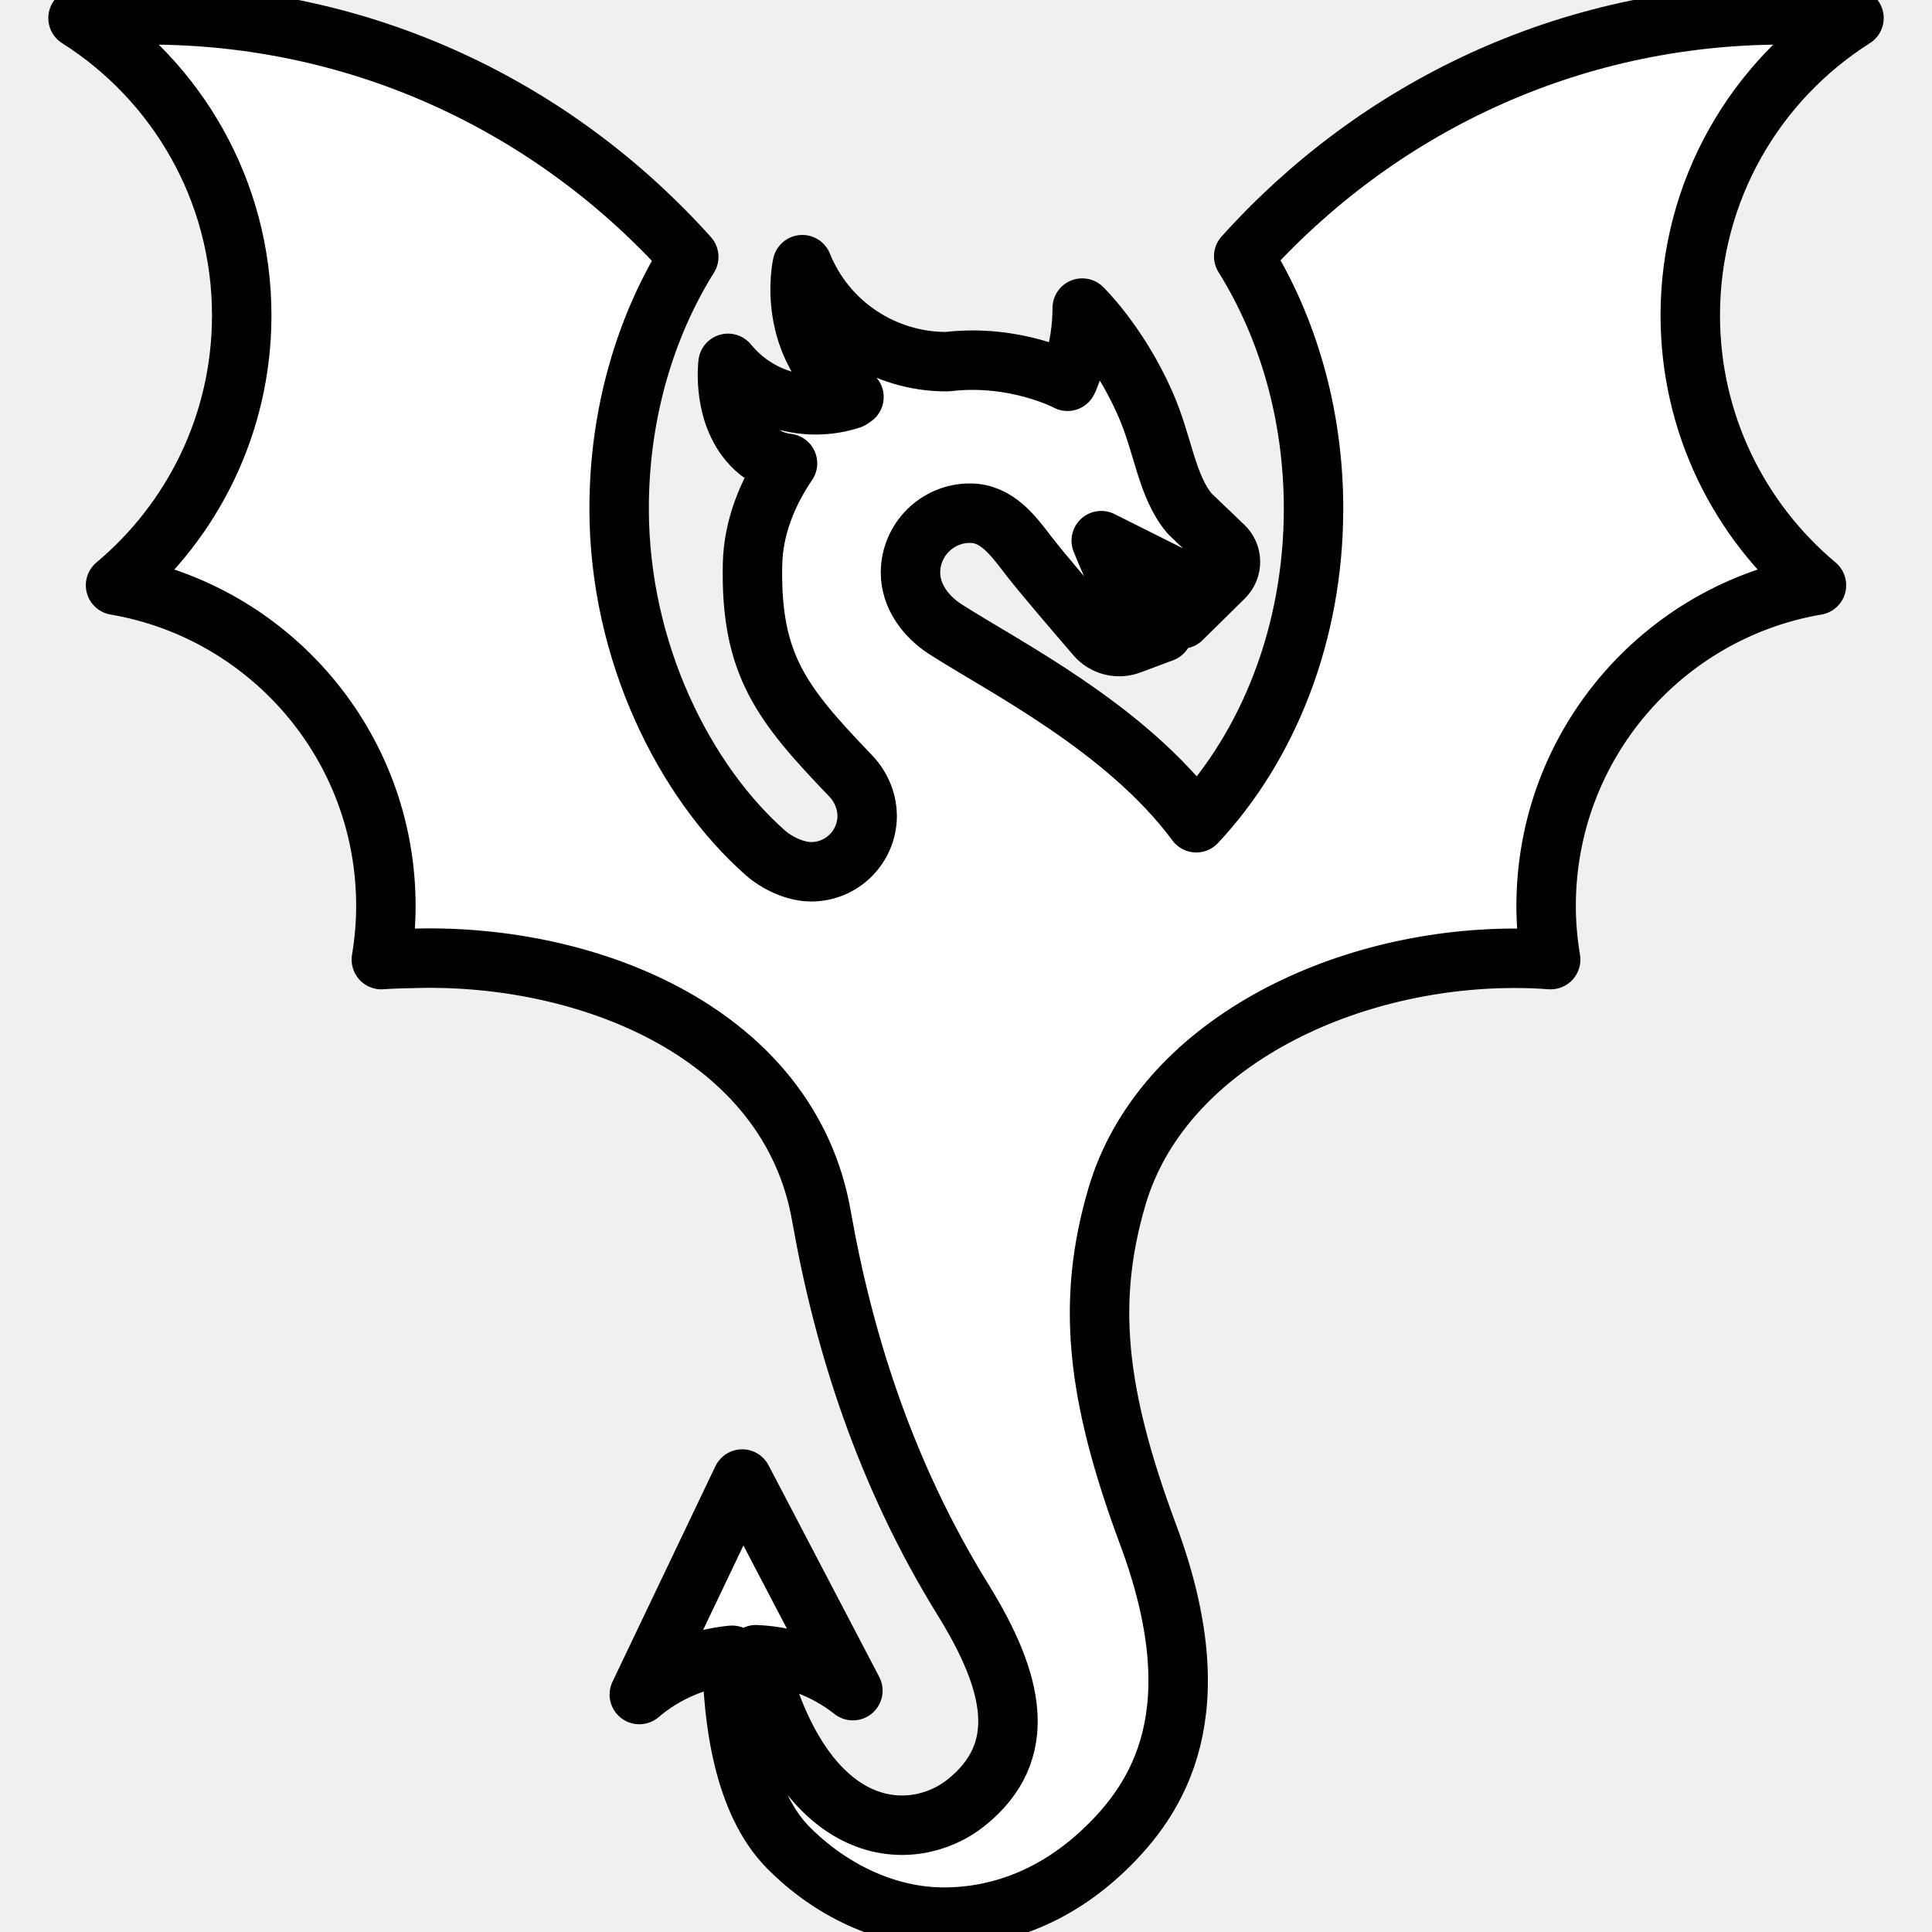
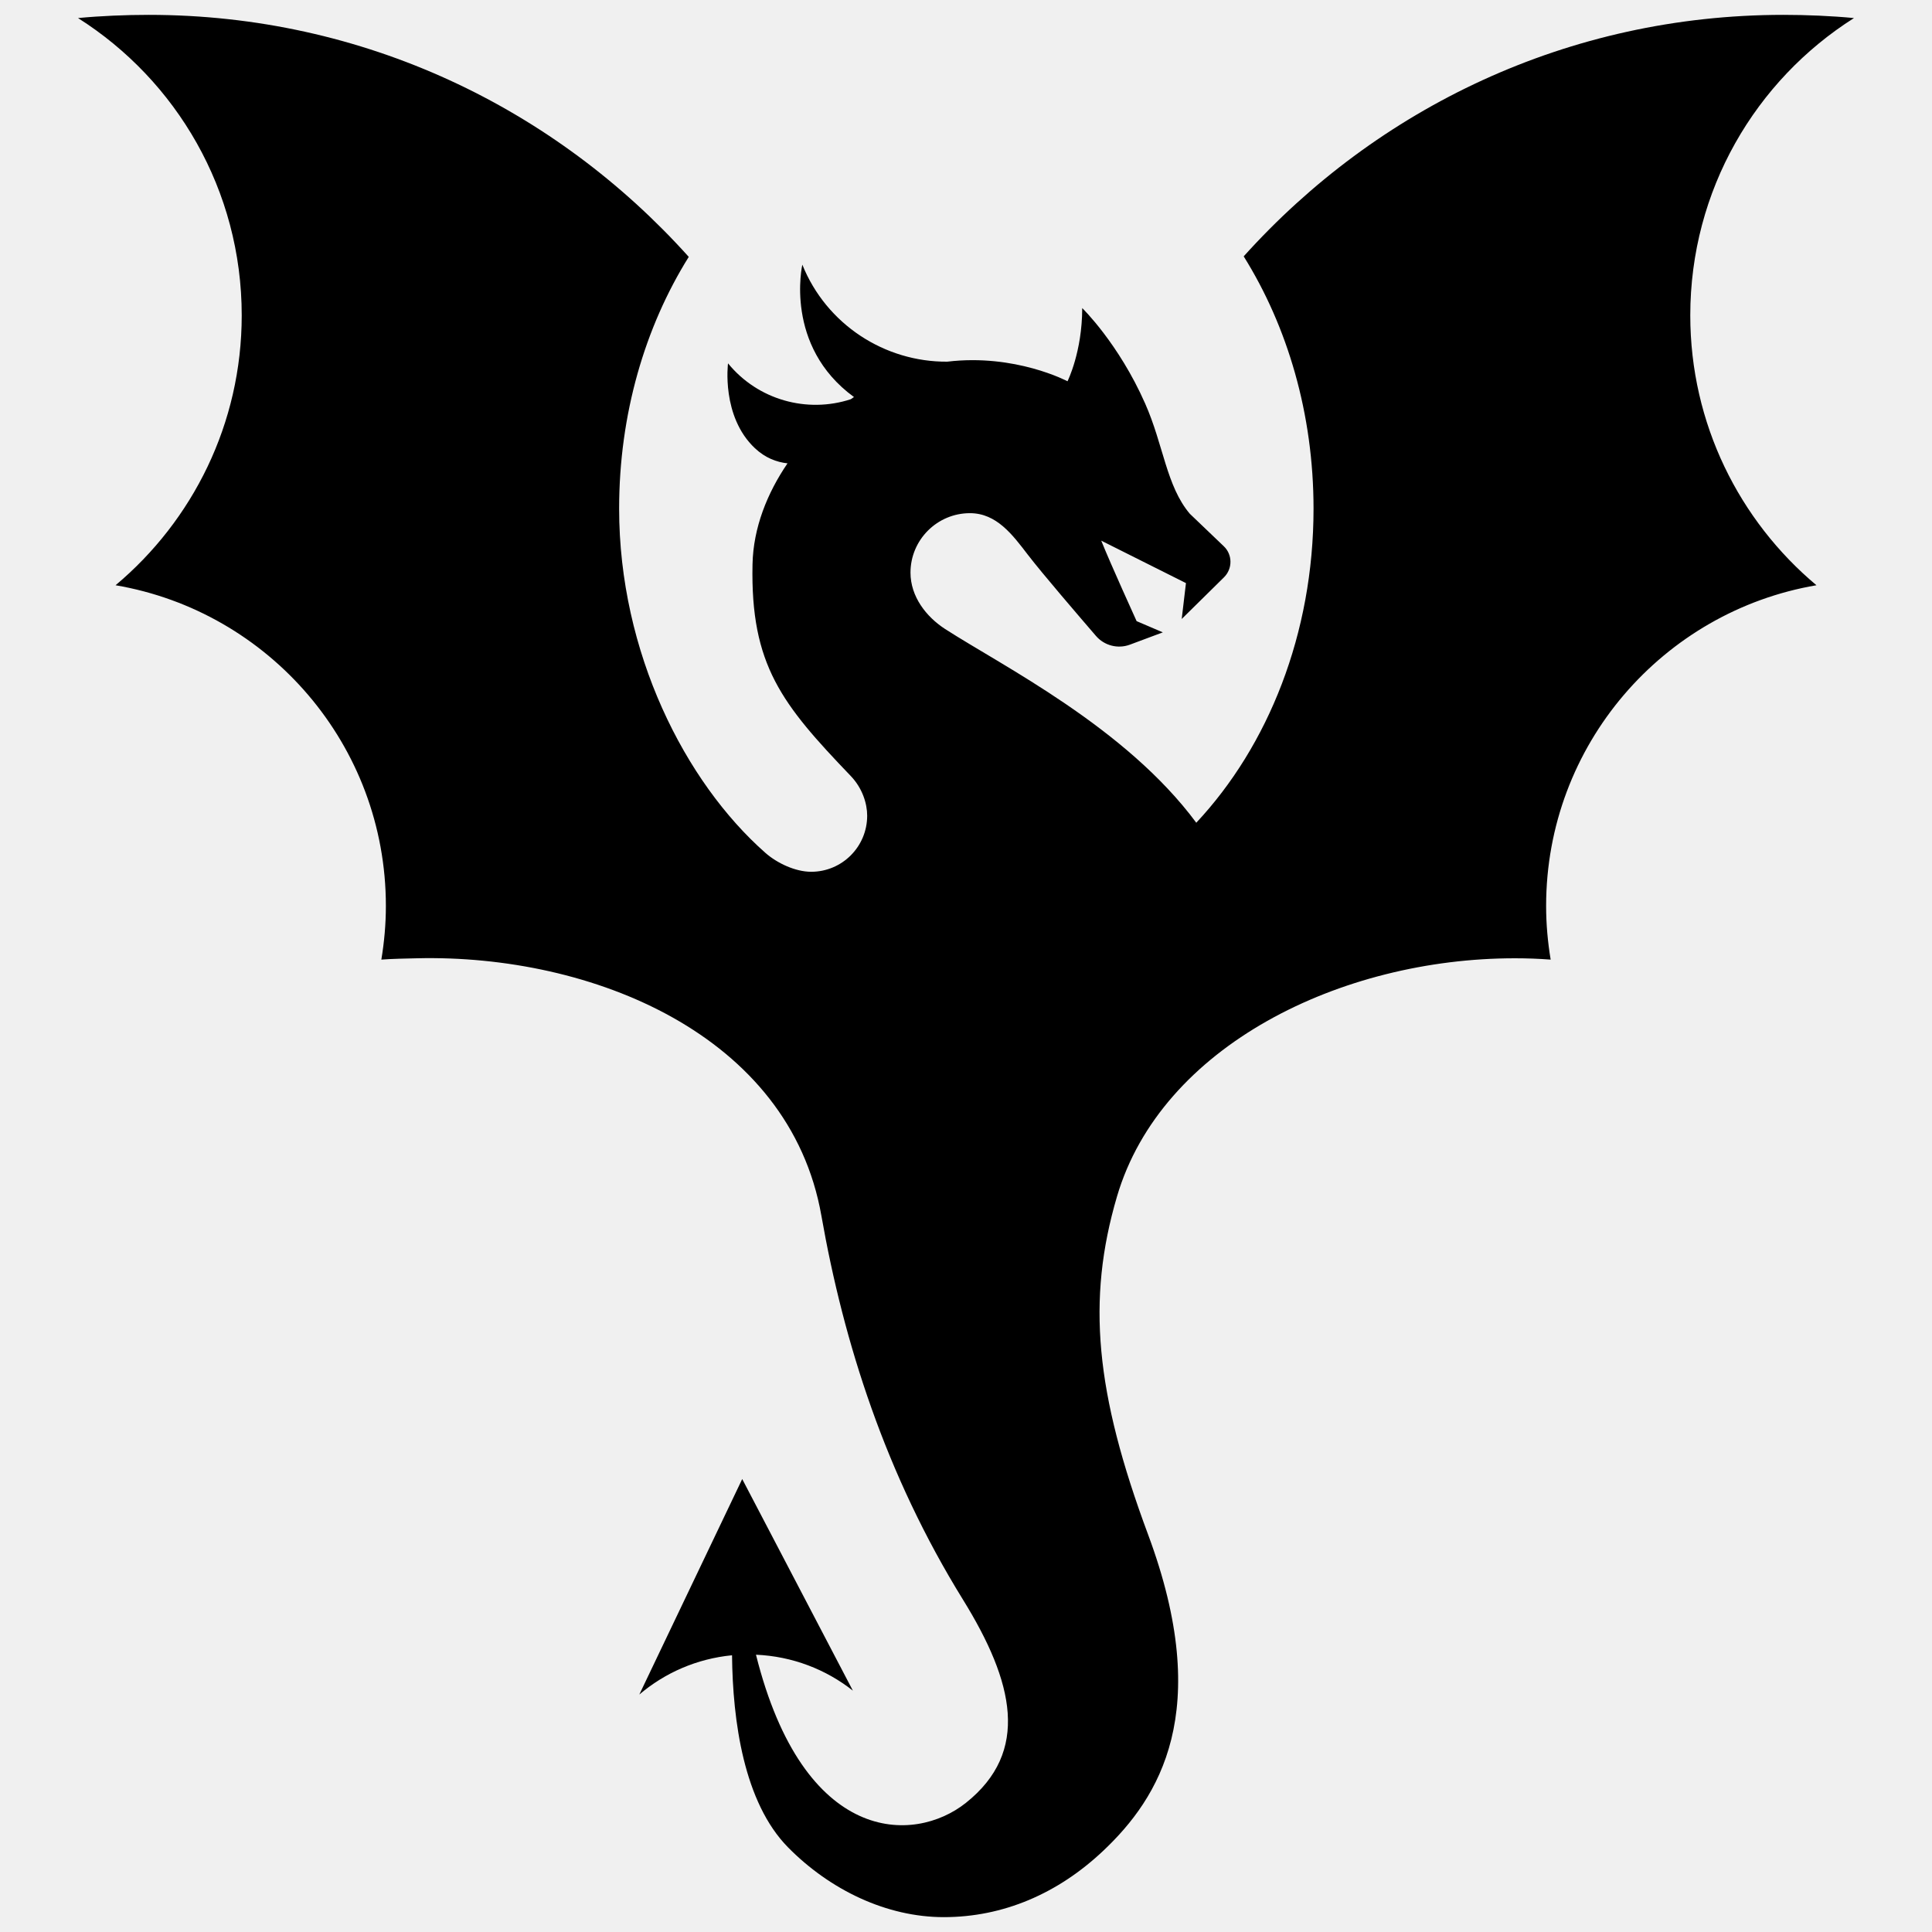
- <svg xmlns="http://www.w3.org/2000/svg" fill="#ffffff" stroke="#000000" stroke-width="8" stroke-linejoin="round" stroke-linecap="round" version="1.1" id="Layer_1" width="800px" height="800px" viewBox="0 0 243 260" enable-background="new 0 0 243 260" xml:space="preserve">
+ <svg xmlns="http://www.w3.org/2000/svg" fill="#000000" version="1.1" id="Layer_1" width="800px" height="800px" viewBox="0 0 243 260" enable-background="new 0 0 243 260" xml:space="preserve">
  <path d="M218.97,42.44c0-16.84,8.79-31.63,22.03-40.01C237.97,2.14,234.61,2,231.51,2c-28.96,0-54.69,12.55-72.64,32.5  c5.9,9.44,9.4,21.21,9.4,33.95c0,16.84-6.11,31.94-15.78,42.27c-9.49-12.82-26.03-21.06-33.8-26.07c-2.55-1.65-4.66-4.37-4.66-7.59  c0-4.41,3.59-8,8-8c3.58,0,5.73,2.9,7.79,5.59c1.95,2.54,6.82,8.2,9.17,10.93c1.13,1.31,2.96,1.78,4.58,1.17l4.42-1.65l-3.53-1.51  c0,0-3.5-7.69-4.76-10.83l11.4,5.71l-0.57,4.83l5.69-5.61c1.17-1.16,1.16-3.05-0.03-4.18l-4.57-4.37  c-3.16-3.73-3.54-9.26-6.01-14.83c-3.57-8.1-8.47-12.85-8.47-12.85c0,5.91-1.98,9.85-1.98,9.85s-7.026-3.742-16.188-2.637  c-8.413,0.053-16.256-5.006-19.498-13.054c0,0.001,0,0.001,0,0.002l-0.001-0.003c0,0-2.495,10.936,6.951,17.813  c-0.144,0.097-0.287,0.194-0.43,0.295c-5.875,1.924-12.494,0.107-16.52-4.828c0,0-0.934,7.141,3.62,11.421  c1.397,1.313,2.93,1.878,4.386,2.036c-2.713,3.974-4.607,8.65-4.709,13.585c-0.29,13.59,3.971,18.836,13.22,28.49  c1.568,1.636,2.21,3.71,2.21,5.34c0,4.17-3.37,7.55-7.54,7.55c-2.12,0-4.577-1.153-6.15-2.538  C83.705,105.263,74.82,87.81,74.82,68.45c0-12.71,3.48-24.45,9.37-33.88C66.24,14.58,40.5,2,11.51,2C8.41,2,5.03,2.14,2,2.43  c13.24,8.38,22.03,23.17,22.03,40.01c0,14.58-6.61,27.63-16.98,36.32c20.65,3.52,36.38,21.5,36.38,43.16c0,2.46-0.22,4.87-0.61,7.22  c1.58-0.12,3.19-0.14,4.81-0.18c23.49-0.55,50.13,10.28,54.41,34.65c3.001,17.083,8.651,34.848,19.044,51.649  c6.887,11.134,9.048,20.47,0.406,27.359c-6.999,5.58-21.841,5.69-28.254-19.934c4.904,0.215,9.421,1.975,13.04,4.836l-14.892-28.477  l-13.847,29c3.422-2.914,7.733-4.824,12.477-5.284c0.087,8.824,1.582,19.814,7.546,25.859c5.677,5.754,13.29,9.382,20.95,9.382  c8,0,15.367-3.168,21.48-8.95c7.488-7.082,14.878-18.717,6.016-42.533c-7.1-19.08-8.282-31.556-4.191-45.483  c5.955-20.274,30.127-32.074,53.555-32.074c1.62,0,3.22,0.06,4.81,0.18c-0.39-2.36-0.61-4.76-0.61-7.22  c0-21.66,15.73-39.64,36.38-43.16C225.58,70.07,218.97,57.02,218.97,42.44z" />
</svg>
